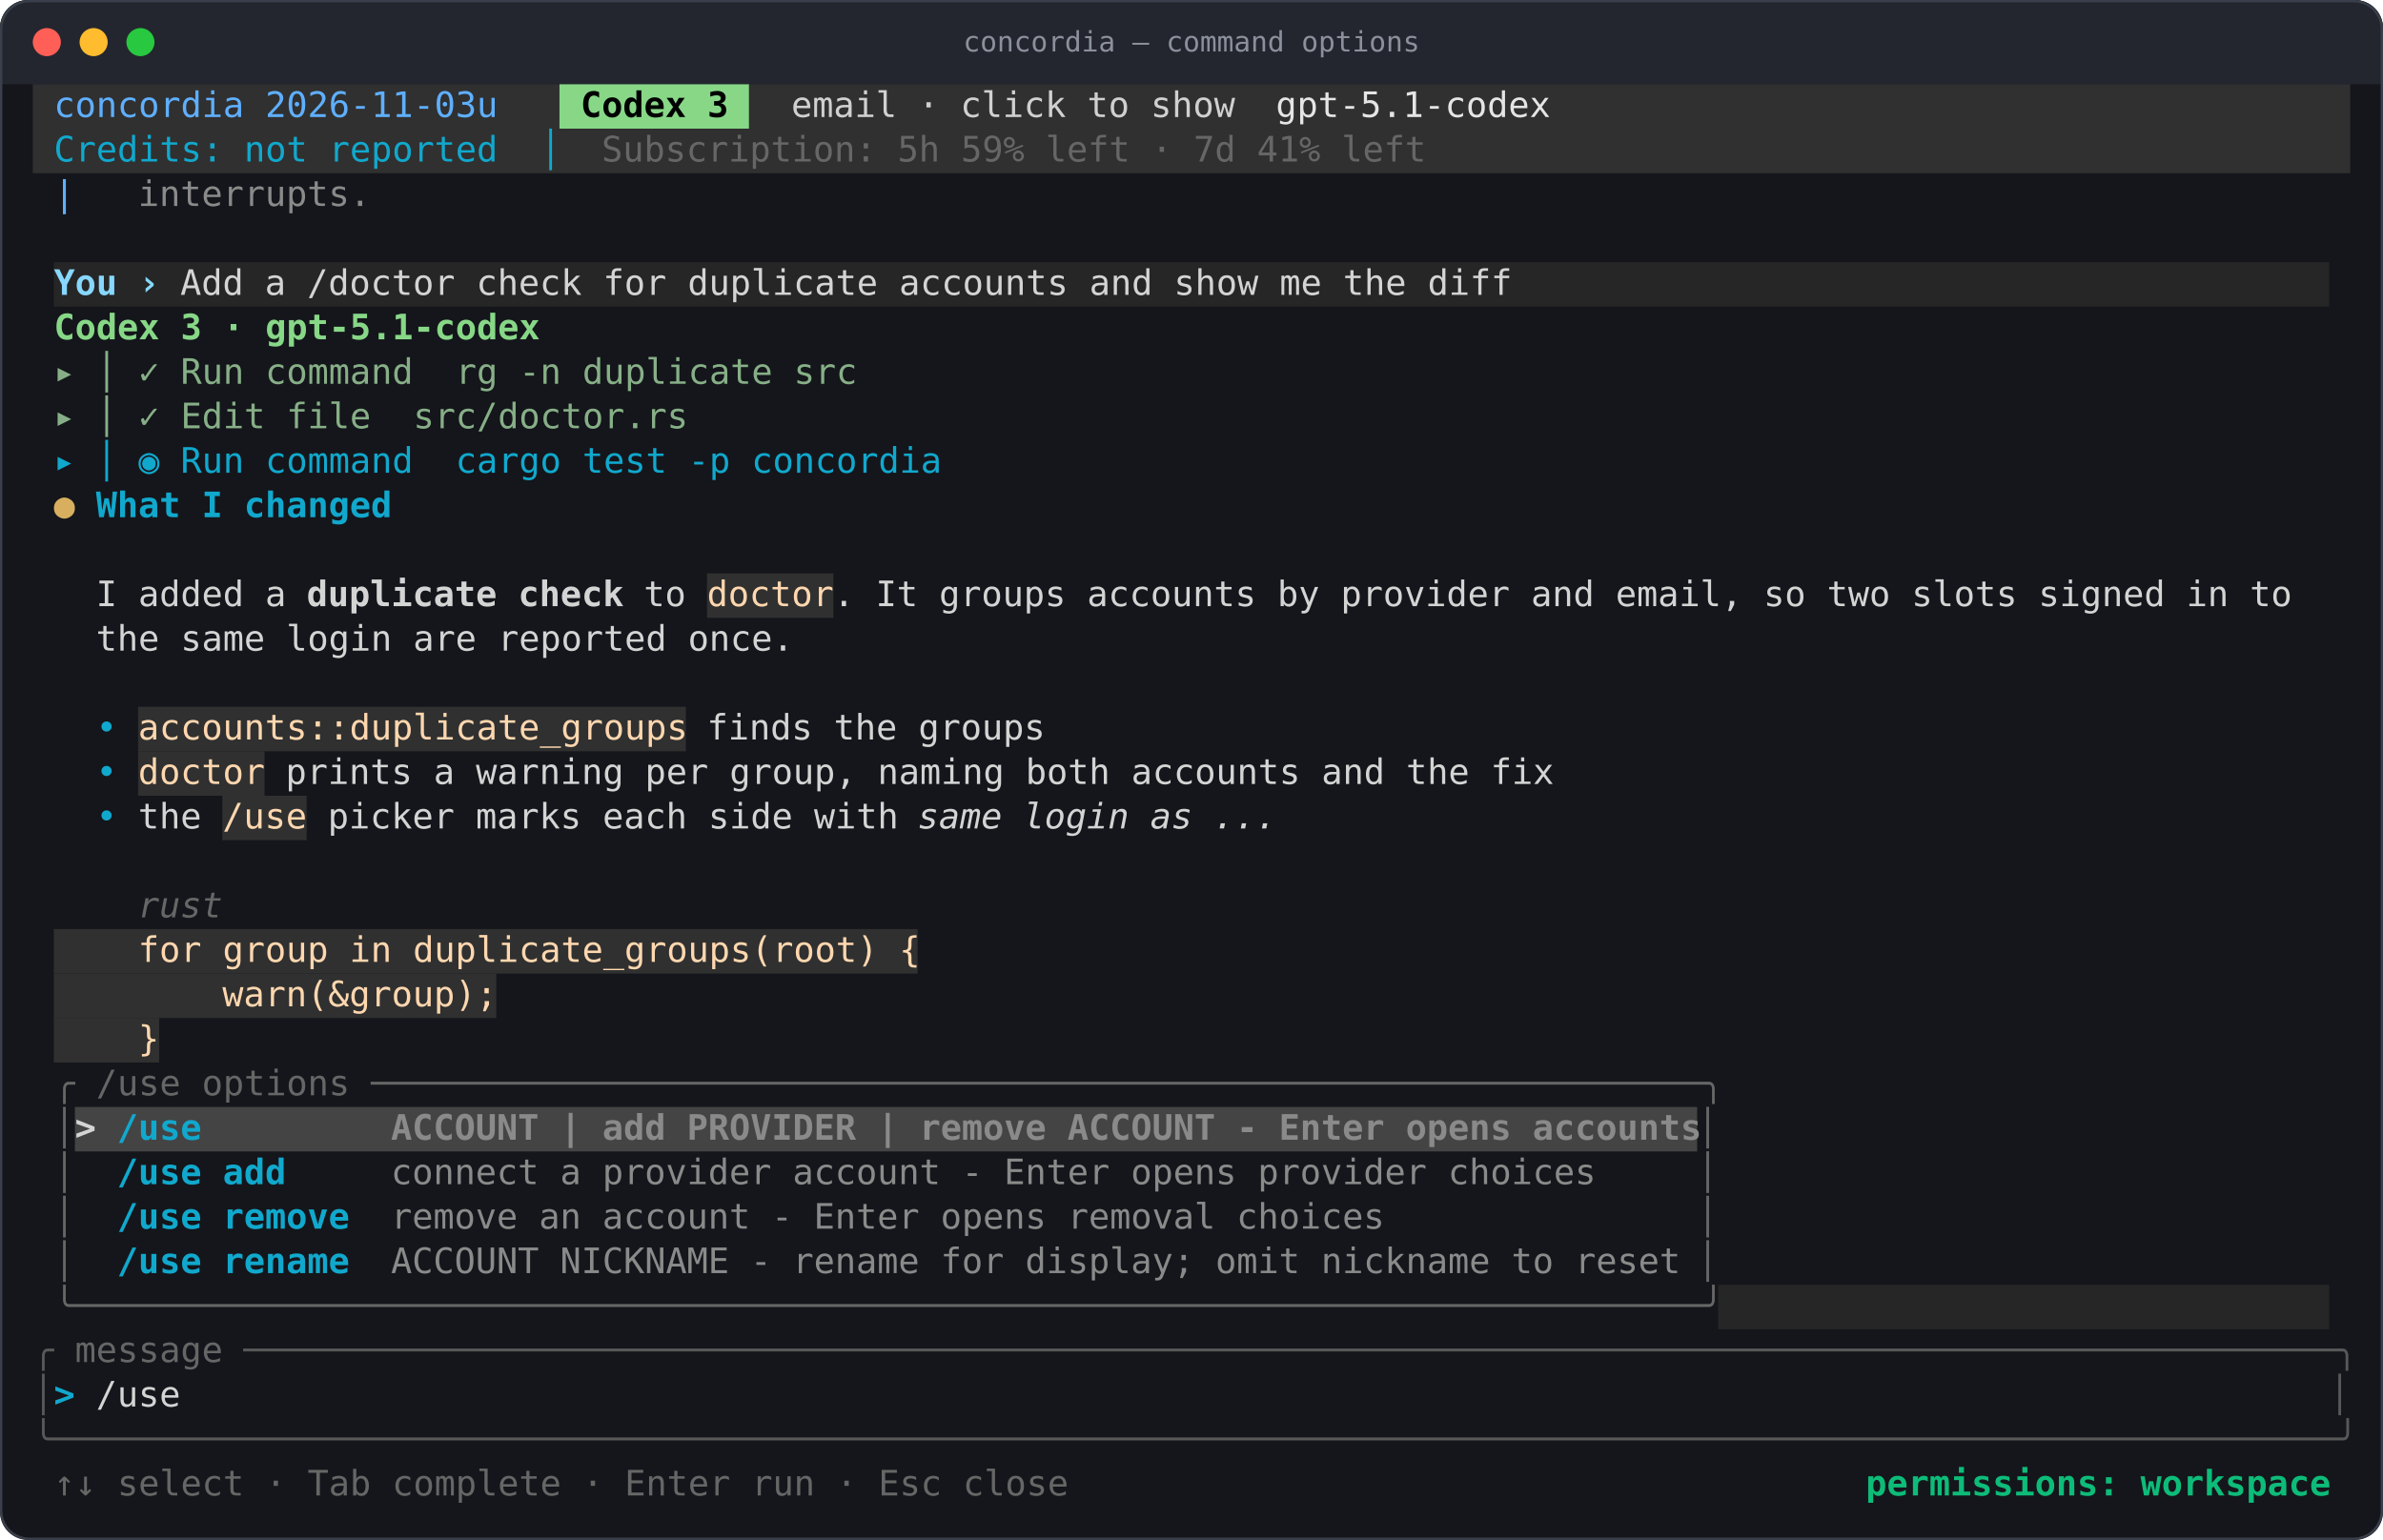
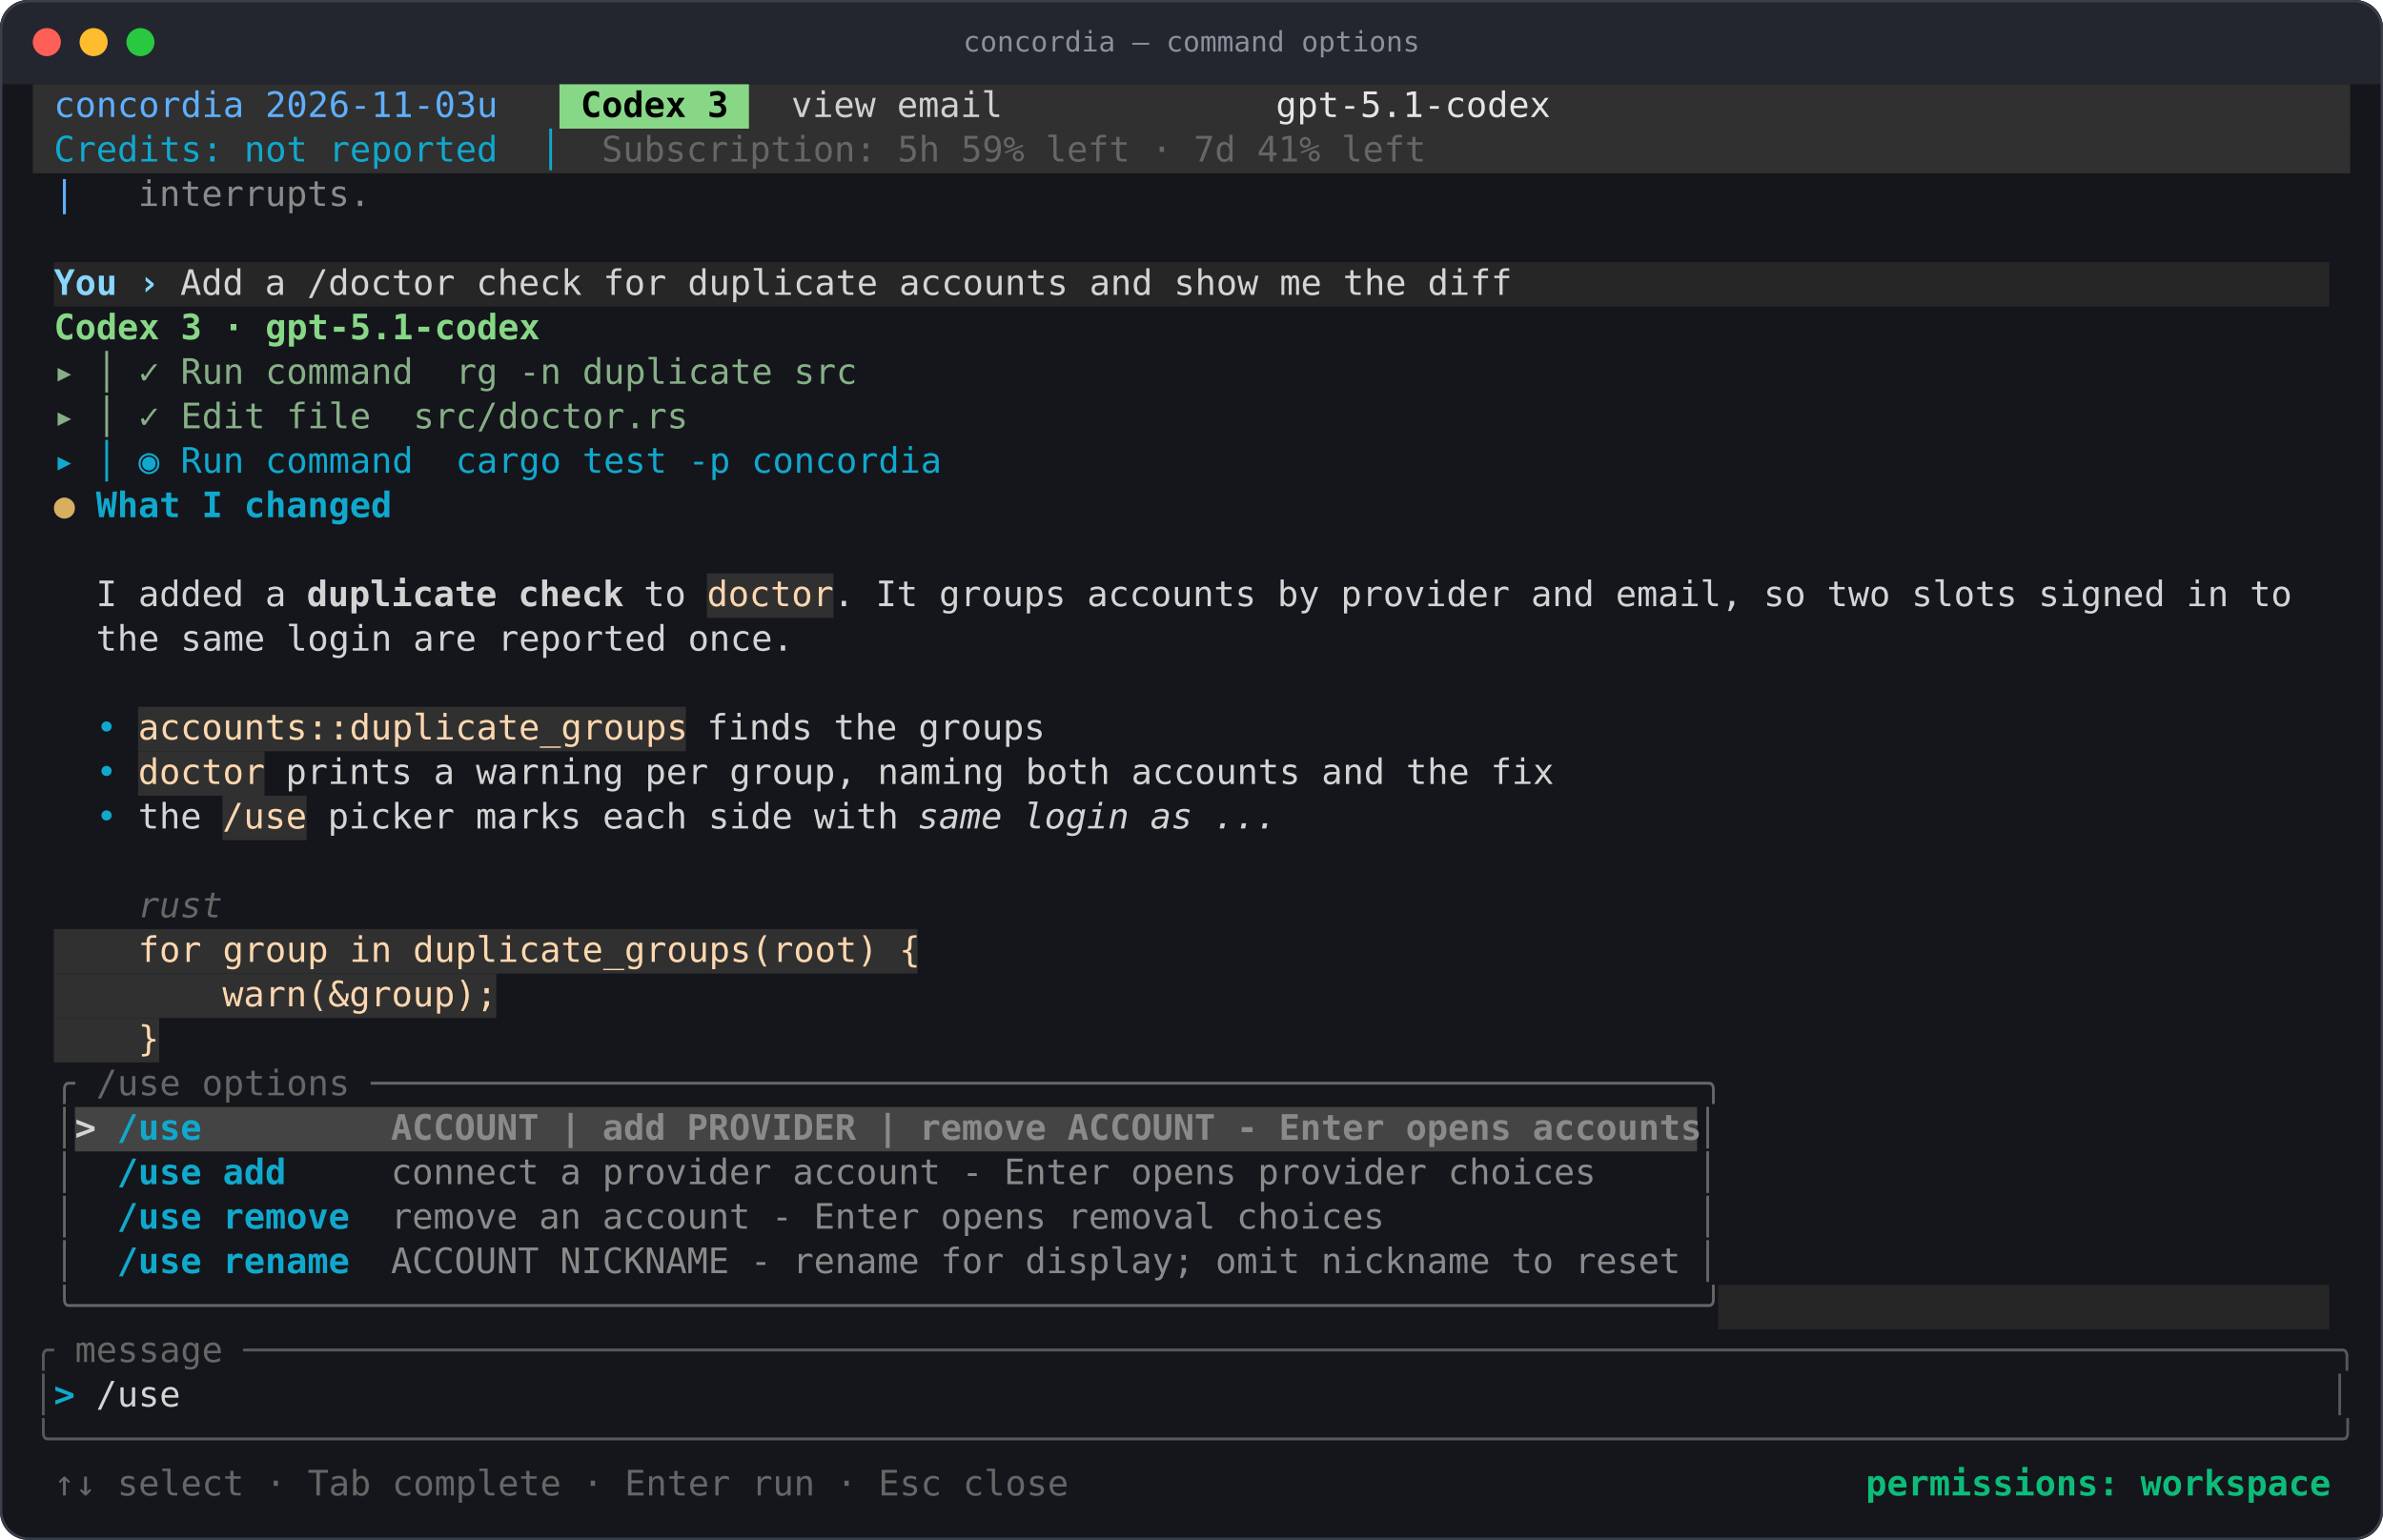
<svg xmlns="http://www.w3.org/2000/svg" width="1018" height="658" viewBox="0 0 1018 658" role="img" aria-label="concordia — command options">
  <defs>
    <clipPath id="win">
      <rect width="1018" height="658" rx="12" />
    </clipPath>
  </defs>
  <g clip-path="url(#win)">
    <rect width="1018" height="658" fill="#14161b" />
    <rect width="1018" height="36" fill="#23262e" />
    <circle cx="20" cy="18" r="6" fill="#ff5f57" />
    <circle cx="40" cy="18" r="6" fill="#febc2e" />
    <circle cx="60" cy="18" r="6" fill="#28c840" />
    <text x="509" y="22" font-family="Cascadia Mono, Consolas, monospace" font-size="12" fill="#8b909c" text-anchor="middle">concordia — command options</text>
    <rect x="14" y="36" width="225" height="19" fill="#303030" />
    <rect x="239" y="36" width="81" height="19" fill="#87d787" />
    <rect x="320" y="36" width="684" height="19" fill="#303030" />
    <rect x="14" y="55" width="990" height="19" fill="#303030" />
    <rect x="23" y="112" width="972" height="19" fill="#262626" />
    <rect x="302" y="245" width="54" height="19" fill="#303030" />
    <rect x="59" y="302" width="234" height="19" fill="#303030" />
    <rect x="59" y="321" width="54" height="19" fill="#303030" />
    <rect x="95" y="340" width="36" height="19" fill="#303030" />
    <rect x="23" y="397" width="369" height="19" fill="#303030" />
    <rect x="23" y="416" width="189" height="19" fill="#303030" />
    <rect x="23" y="435" width="45" height="19" fill="#303030" />
    <rect x="32" y="473" width="693" height="19" fill="#444444" />
    <rect x="734" y="549" width="261" height="19" fill="#262626" />
    <g font-family="Cascadia Mono, Consolas, monospace" font-size="15" xml:space="preserve">
      <text x="23" y="50" textLength="189" lengthAdjust="spacingAndGlyphs" fill="#5fafff">concordia 2026-11-03u</text>
      <text x="248" y="50" textLength="63" lengthAdjust="spacingAndGlyphs" fill="#000000" font-weight="700">Codex 3</text>
-       <text x="338" y="50" textLength="189" lengthAdjust="spacingAndGlyphs" fill="#d0d0d0">email · click to show</text>
+       <text x="338" y="50" textLength="90" lengthAdjust="spacingAndGlyphs" fill="#d0d0d0">view email</text>
      <text x="545" y="50" textLength="117" lengthAdjust="spacingAndGlyphs" fill="#e5e5e5">gpt-5.1-codex</text>
      <text x="23" y="69" textLength="216" lengthAdjust="spacingAndGlyphs" fill="#11a8cd">Credits: not reported  │</text>
      <text x="257" y="69" textLength="351" lengthAdjust="spacingAndGlyphs" fill="#666666">Subscription: 5h 59% left · 7d 41% left</text>
      <text x="23" y="88" textLength="9" lengthAdjust="spacingAndGlyphs" fill="#5fafff">|</text>
      <text x="59" y="88" textLength="99" lengthAdjust="spacingAndGlyphs" fill="#8a8a8a">interrupts.</text>
      <text x="23" y="126" textLength="45" lengthAdjust="spacingAndGlyphs" fill="#87d7ff" font-weight="700">You ›</text>
      <text x="77" y="126" textLength="567" lengthAdjust="spacingAndGlyphs" fill="#d4d4d4">Add a /doctor check for duplicate accounts and show me the diff</text>
      <text x="23" y="145" textLength="207" lengthAdjust="spacingAndGlyphs" fill="#87d787" font-weight="700">Codex 3 · gpt-5.1-codex</text>
      <text x="23" y="164" textLength="342" lengthAdjust="spacingAndGlyphs" fill="#87af87">▸ │ ✓ Run command  rg -n duplicate src</text>
      <text x="23" y="183" textLength="270" lengthAdjust="spacingAndGlyphs" fill="#87af87">▸ │ ✓ Edit file  src/doctor.rs</text>
      <text x="23" y="202" textLength="378" lengthAdjust="spacingAndGlyphs" fill="#11a8cd">▸ │ ◉ Run command  cargo test -p concordia</text>
      <text x="23" y="221" textLength="9" lengthAdjust="spacingAndGlyphs" fill="#d7af5f" font-weight="700">●</text>
      <text x="41" y="221" textLength="126" lengthAdjust="spacingAndGlyphs" fill="#11a8cd" font-weight="700">What I changed</text>
      <text x="41" y="259" textLength="81" lengthAdjust="spacingAndGlyphs" fill="#d4d4d4">I added a</text>
      <text x="131" y="259" textLength="135" lengthAdjust="spacingAndGlyphs" fill="#d4d4d4" font-weight="700">duplicate check</text>
      <text x="275" y="259" textLength="18" lengthAdjust="spacingAndGlyphs" fill="#d4d4d4">to</text>
      <text x="302" y="259" textLength="54" lengthAdjust="spacingAndGlyphs" fill="#ffd7af">doctor</text>
      <text x="356" y="259" textLength="621" lengthAdjust="spacingAndGlyphs" fill="#d4d4d4">. It groups accounts by provider and email, so two slots signed in to</text>
      <text x="41" y="278" textLength="297" lengthAdjust="spacingAndGlyphs" fill="#d4d4d4">the same login are reported once.</text>
      <text x="41" y="316" textLength="9" lengthAdjust="spacingAndGlyphs" fill="#11a8cd">•</text>
      <text x="59" y="316" textLength="234" lengthAdjust="spacingAndGlyphs" fill="#ffd7af">accounts::duplicate_groups</text>
      <text x="302" y="316" textLength="144" lengthAdjust="spacingAndGlyphs" fill="#d4d4d4">finds the groups</text>
      <text x="41" y="335" textLength="9" lengthAdjust="spacingAndGlyphs" fill="#11a8cd">•</text>
      <text x="59" y="335" textLength="54" lengthAdjust="spacingAndGlyphs" fill="#ffd7af">doctor</text>
      <text x="122" y="335" textLength="540" lengthAdjust="spacingAndGlyphs" fill="#d4d4d4">prints a warning per group, naming both accounts and the fix</text>
      <text x="41" y="354" textLength="9" lengthAdjust="spacingAndGlyphs" fill="#11a8cd">•</text>
      <text x="59" y="354" textLength="27" lengthAdjust="spacingAndGlyphs" fill="#d4d4d4">the</text>
      <text x="95" y="354" textLength="36" lengthAdjust="spacingAndGlyphs" fill="#ffd7af">/use</text>
      <text x="140" y="354" textLength="243" lengthAdjust="spacingAndGlyphs" fill="#d4d4d4">picker marks each side with</text>
      <text x="392" y="354" textLength="153" lengthAdjust="spacingAndGlyphs" fill="#d4d4d4" font-style="italic">same login as ...</text>
      <text x="59" y="392" textLength="36" lengthAdjust="spacingAndGlyphs" fill="#666666" font-style="italic">rust</text>
      <text x="59" y="411" textLength="333" lengthAdjust="spacingAndGlyphs" fill="#ffd7af">for group in duplicate_groups(root) {</text>
      <text x="95" y="430" textLength="117" lengthAdjust="spacingAndGlyphs" fill="#ffd7af">warn(&amp;group);</text>
      <text x="59" y="449" textLength="9" lengthAdjust="spacingAndGlyphs" fill="#ffd7af">}</text>
      <text x="23" y="468" textLength="711" lengthAdjust="spacingAndGlyphs" fill="#666666">╭ /use options ───────────────────────────────────────────────────────────────╮</text>
      <text x="23" y="487" textLength="9" lengthAdjust="spacingAndGlyphs" fill="#666666">│</text>
      <text x="32" y="487" textLength="9" lengthAdjust="spacingAndGlyphs" fill="#d4d4d4" font-weight="700">&gt;</text>
      <text x="50" y="487" textLength="36" lengthAdjust="spacingAndGlyphs" fill="#11a8cd" font-weight="700">/use</text>
      <text x="167" y="487" textLength="558" lengthAdjust="spacingAndGlyphs" fill="#8a8a8a" font-weight="700">ACCOUNT | add PROVIDER | remove ACCOUNT - Enter opens accounts</text>
      <text x="725" y="487" textLength="9" lengthAdjust="spacingAndGlyphs" fill="#666666">│</text>
      <text x="23" y="506" textLength="9" lengthAdjust="spacingAndGlyphs" fill="#666666">│</text>
      <text x="50" y="506" textLength="72" lengthAdjust="spacingAndGlyphs" fill="#11a8cd" font-weight="700">/use add</text>
      <text x="167" y="506" textLength="513" lengthAdjust="spacingAndGlyphs" fill="#8a8a8a">connect a provider account - Enter opens provider choices</text>
      <text x="725" y="506" textLength="9" lengthAdjust="spacingAndGlyphs" fill="#666666">│</text>
      <text x="23" y="525" textLength="9" lengthAdjust="spacingAndGlyphs" fill="#666666">│</text>
      <text x="50" y="525" textLength="99" lengthAdjust="spacingAndGlyphs" fill="#11a8cd" font-weight="700">/use remove</text>
      <text x="167" y="525" textLength="423" lengthAdjust="spacingAndGlyphs" fill="#8a8a8a">remove an account - Enter opens removal choices</text>
      <text x="725" y="525" textLength="9" lengthAdjust="spacingAndGlyphs" fill="#666666">│</text>
      <text x="23" y="544" textLength="9" lengthAdjust="spacingAndGlyphs" fill="#666666">│</text>
      <text x="50" y="544" textLength="99" lengthAdjust="spacingAndGlyphs" fill="#11a8cd" font-weight="700">/use rename</text>
      <text x="167" y="544" textLength="549" lengthAdjust="spacingAndGlyphs" fill="#8a8a8a">ACCOUNT NICKNAME - rename for display; omit nickname to reset</text>
      <text x="725" y="544" textLength="9" lengthAdjust="spacingAndGlyphs" fill="#666666">│</text>
      <text x="23" y="563" textLength="711" lengthAdjust="spacingAndGlyphs" fill="#666666">╰─────────────────────────────────────────────────────────────────────────────╯</text>
      <text x="14" y="582" textLength="9" lengthAdjust="spacingAndGlyphs" fill="#585858">╭</text>
      <text x="32" y="582" textLength="63" lengthAdjust="spacingAndGlyphs" fill="#666666">message</text>
      <text x="104" y="582" textLength="900" lengthAdjust="spacingAndGlyphs" fill="#585858">───────────────────────────────────────────────────────────────────────────────────────────────────╮</text>
      <text x="14" y="601" textLength="9" lengthAdjust="spacingAndGlyphs" fill="#585858">│</text>
      <text x="23" y="601" textLength="9" lengthAdjust="spacingAndGlyphs" fill="#11a8cd" font-weight="700">&gt;</text>
      <text x="41" y="601" textLength="36" lengthAdjust="spacingAndGlyphs" fill="#d4d4d4">/use</text>
      <text x="995" y="601" textLength="9" lengthAdjust="spacingAndGlyphs" fill="#585858">│</text>
      <text x="14" y="620" textLength="990" lengthAdjust="spacingAndGlyphs" fill="#585858">╰────────────────────────────────────────────────────────────────────────────────────────────────────────────╯</text>
      <text x="23" y="639" textLength="432" lengthAdjust="spacingAndGlyphs" fill="#666666">↑↓ select · Tab complete · Enter run · Esc close</text>
      <text x="797" y="639" textLength="198" lengthAdjust="spacingAndGlyphs" fill="#0dbc79" font-weight="700">permissions: workspace</text>
    </g>
  </g>
  <rect x="0.5" y="0.5" width="1017" height="657" rx="12" fill="none" stroke="#3a3f4b" />
</svg>
